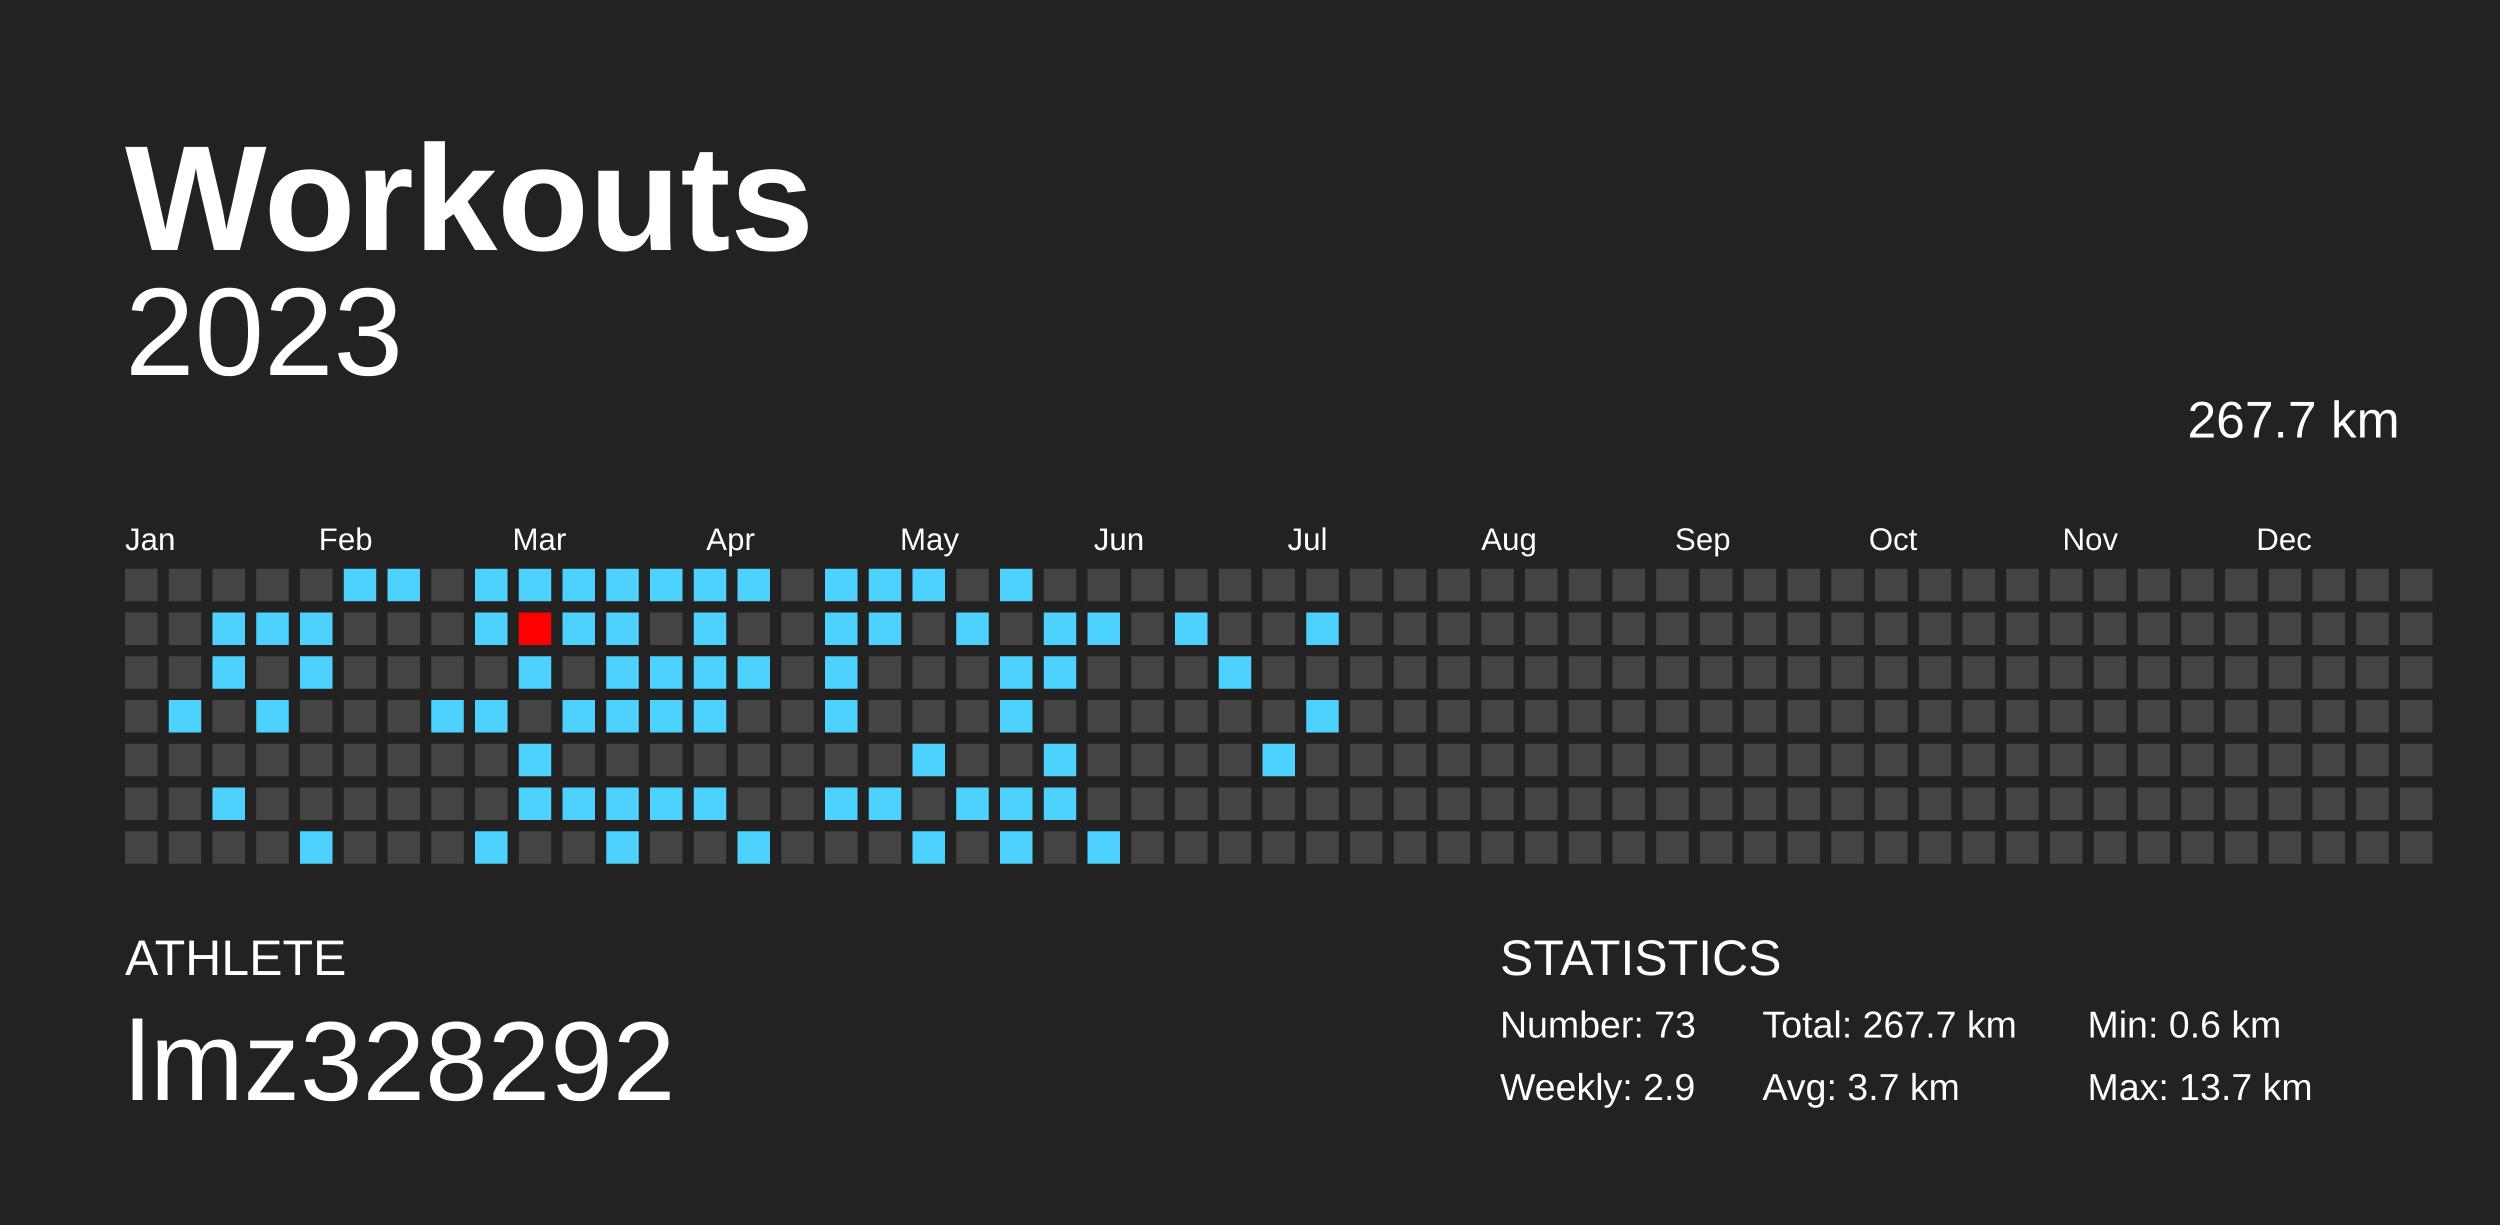
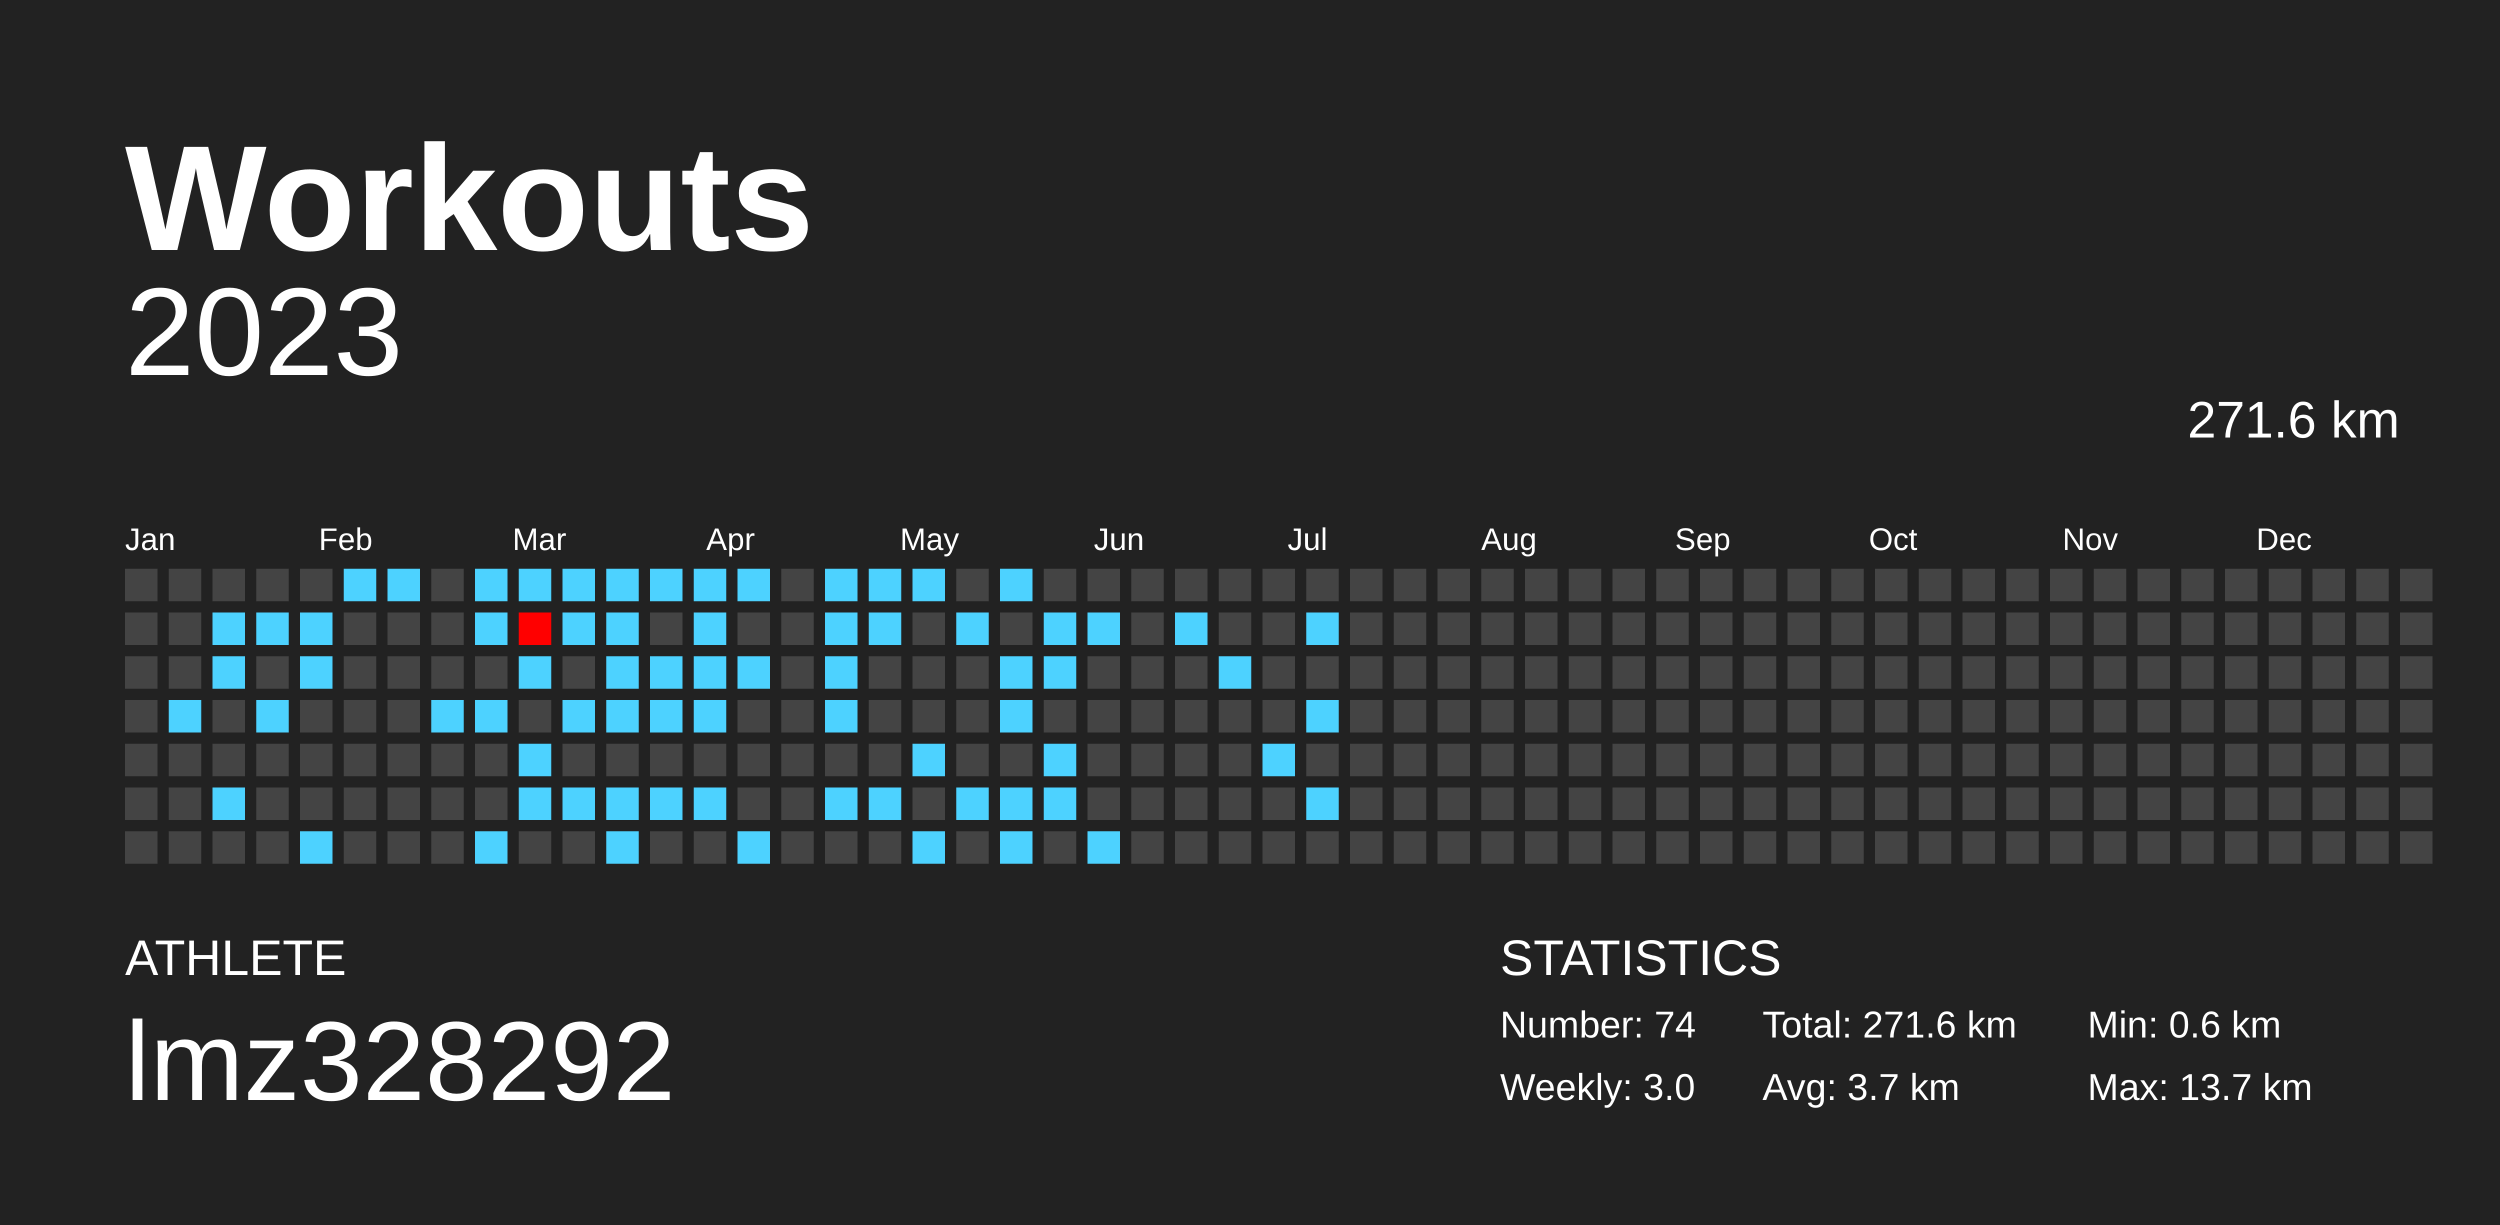
<svg xmlns="http://www.w3.org/2000/svg" baseProfile="full" height="98mm" version="1.1" viewBox="0,0,200,98" width="200mm">
  <defs />
  <rect fill="#222222" height="98" width="200" x="0" y="0" />
  <text fill="#FFFFFF" style="font-size:12px; font-family:Arial; font-weight:bold;" x="10" y="20">Workouts</text>
  <text fill="#FFFFFF" style="font-size:4px; font-family:Arial" x="10" y="78">ATHLETE</text>
  <text fill="#FFFFFF" style="font-size:9px; font-family:Arial" x="10" y="88">lmz328292</text>
  <text fill="#FFFFFF" style="font-size:4px; font-family:Arial" x="120" y="78">STATISTICS</text>
-   <text fill="#FFFFFF" style="font-size:3px; font-family:Arial" x="120" y="83">Number: 73</text>
-   <text fill="#FFFFFF" style="font-size:3px; font-family:Arial" x="120" y="88">Weekly: 2.9</text>
-   <text fill="#FFFFFF" style="font-size:3px; font-family:Arial" x="141" y="83">Total: 267.7 km</text>
+   <text fill="#FFFFFF" style="font-size:3px; font-family:Arial" x="120" y="83">Number: 74</text>
+   <text fill="#FFFFFF" style="font-size:3px; font-family:Arial" x="120" y="88">Weekly: 3.0</text>
+   <text fill="#FFFFFF" style="font-size:3px; font-family:Arial" x="141" y="83">Total: 271.6 km</text>
  <text fill="#FFFFFF" style="font-size:3px; font-family:Arial" x="141" y="88">Avg: 3.7 km</text>
  <text fill="#FFFFFF" style="font-size:3px; font-family:Arial" x="167" y="83">Min: 0.6 km</text>
  <text fill="#FFFFFF" style="font-size:3px; font-family:Arial" x="167" y="88">Max: 13.7 km</text>
  <text alignment-baseline="hanging" fill="#FFFFFF" style="font-size:10.0px; font-family:Arial;" x="10" y="30">2023</text>
-   <text alignment-baseline="hanging" fill="#FFFFFF" style="font-size:4.125px; font-family:Arial;" x="175" y="35">267.7 km</text>
+   <text alignment-baseline="hanging" fill="#FFFFFF" style="font-size:4.125px; font-family:Arial;" x="175" y="35">271.6 km</text>
  <text fill="#FFFFFF" style="font-size:2.5px; font-family:Arial" x="10.0" y="44">Jan</text>
  <text fill="#FFFFFF" style="font-size:2.5px; font-family:Arial" x="25.5" y="44">Feb</text>
  <text fill="#FFFFFF" style="font-size:2.5px; font-family:Arial" x="41.0" y="44">Mar</text>
  <text fill="#FFFFFF" style="font-size:2.5px; font-family:Arial" x="56.5" y="44">Apr</text>
  <text fill="#FFFFFF" style="font-size:2.5px; font-family:Arial" x="72.0" y="44">May</text>
  <text fill="#FFFFFF" style="font-size:2.5px; font-family:Arial" x="87.5" y="44">Jun</text>
  <text fill="#FFFFFF" style="font-size:2.5px; font-family:Arial" x="103.0" y="44">Jul</text>
  <text fill="#FFFFFF" style="font-size:2.5px; font-family:Arial" x="118.5" y="44">Aug</text>
  <text fill="#FFFFFF" style="font-size:2.5px; font-family:Arial" x="134.0" y="44">Sep</text>
  <text fill="#FFFFFF" style="font-size:2.5px; font-family:Arial" x="149.5" y="44">Oct</text>
  <text fill="#FFFFFF" style="font-size:2.5px; font-family:Arial" x="165.0" y="44">Nov</text>
  <text fill="#FFFFFF" style="font-size:2.5px; font-family:Arial" x="180.5" y="44">Dec</text>
  <rect fill="#444444" height="2.6" width="2.6" x="10.0" y="45.5" />
  <rect fill="#444444" height="2.6" width="2.6" x="10.0" y="49.0" />
  <rect fill="#444444" height="2.6" width="2.6" x="10.0" y="52.5" />
  <rect fill="#444444" height="2.6" width="2.6" x="10.0" y="56.0" />
  <rect fill="#444444" height="2.6" width="2.6" x="10.0" y="59.5" />
  <rect fill="#444444" height="2.6" width="2.6" x="10.0" y="63.0" />
  <rect fill="#444444" height="2.6" width="2.6" x="10.0" y="66.5" />
  <rect fill="#444444" height="2.6" width="2.6" x="13.5" y="45.5" />
  <rect fill="#444444" height="2.6" width="2.6" x="13.5" y="49.0" />
  <rect fill="#444444" height="2.6" width="2.6" x="13.5" y="52.5" />
  <rect fill="#4dd2ff" height="2.6" width="2.6" x="13.5" y="56.0" />
  <rect fill="#444444" height="2.6" width="2.6" x="13.5" y="59.5" />
  <rect fill="#444444" height="2.6" width="2.6" x="13.5" y="63.0" />
  <rect fill="#444444" height="2.6" width="2.6" x="13.5" y="66.5" />
  <rect fill="#444444" height="2.6" width="2.6" x="17.0" y="45.5" />
  <rect fill="#4dd2ff" height="2.6" width="2.6" x="17.0" y="49.0" />
  <rect fill="#4dd2ff" height="2.6" width="2.6" x="17.0" y="52.5" />
  <rect fill="#444444" height="2.6" width="2.6" x="17.0" y="56.0" />
  <rect fill="#444444" height="2.6" width="2.6" x="17.0" y="59.5" />
  <rect fill="#4dd2ff" height="2.6" width="2.6" x="17.0" y="63.0" />
  <rect fill="#444444" height="2.6" width="2.6" x="17.0" y="66.5" />
  <rect fill="#444444" height="2.6" width="2.6" x="20.5" y="45.5" />
  <rect fill="#4dd2ff" height="2.6" width="2.6" x="20.5" y="49.0" />
  <rect fill="#444444" height="2.6" width="2.6" x="20.5" y="52.5" />
  <rect fill="#4dd2ff" height="2.6" width="2.6" x="20.5" y="56.0" />
  <rect fill="#444444" height="2.6" width="2.6" x="20.5" y="59.5" />
  <rect fill="#444444" height="2.6" width="2.6" x="20.5" y="63.0" />
  <rect fill="#444444" height="2.6" width="2.6" x="20.5" y="66.5" />
  <rect fill="#444444" height="2.6" width="2.6" x="24.0" y="45.5" />
  <rect fill="#4dd2ff" height="2.6" width="2.6" x="24.0" y="49.0" />
  <rect fill="#4dd2ff" height="2.6" width="2.6" x="24.0" y="52.5" />
  <rect fill="#444444" height="2.6" width="2.6" x="24.0" y="56.0" />
  <rect fill="#444444" height="2.6" width="2.6" x="24.0" y="59.5" />
  <rect fill="#444444" height="2.6" width="2.6" x="24.0" y="63.0" />
  <rect fill="#4dd2ff" height="2.6" width="2.6" x="24.0" y="66.5" />
  <rect fill="#4dd2ff" height="2.6" width="2.6" x="27.5" y="45.5" />
  <rect fill="#444444" height="2.6" width="2.6" x="27.5" y="49.0" />
  <rect fill="#444444" height="2.6" width="2.6" x="27.5" y="52.5" />
  <rect fill="#444444" height="2.6" width="2.6" x="27.5" y="56.0" />
  <rect fill="#444444" height="2.6" width="2.6" x="27.5" y="59.5" />
  <rect fill="#444444" height="2.6" width="2.6" x="27.5" y="63.0" />
  <rect fill="#444444" height="2.6" width="2.6" x="27.5" y="66.5" />
  <rect fill="#4dd2ff" height="2.6" width="2.6" x="31.0" y="45.5" />
  <rect fill="#444444" height="2.6" width="2.6" x="31.0" y="49.0" />
  <rect fill="#444444" height="2.6" width="2.6" x="31.0" y="52.5" />
  <rect fill="#444444" height="2.6" width="2.6" x="31.0" y="56.0" />
  <rect fill="#444444" height="2.6" width="2.6" x="31.0" y="59.5" />
  <rect fill="#444444" height="2.6" width="2.6" x="31.0" y="63.0" />
  <rect fill="#444444" height="2.6" width="2.6" x="31.0" y="66.5" />
  <rect fill="#444444" height="2.6" width="2.6" x="34.5" y="45.5" />
  <rect fill="#444444" height="2.6" width="2.6" x="34.5" y="49.0" />
  <rect fill="#444444" height="2.6" width="2.6" x="34.5" y="52.5" />
  <rect fill="#4dd2ff" height="2.6" width="2.6" x="34.5" y="56.0" />
  <rect fill="#444444" height="2.6" width="2.6" x="34.5" y="59.5" />
  <rect fill="#444444" height="2.6" width="2.6" x="34.5" y="63.0" />
  <rect fill="#444444" height="2.6" width="2.6" x="34.5" y="66.5" />
  <rect fill="#4dd2ff" height="2.6" width="2.6" x="38.0" y="45.5" />
  <rect fill="#4dd2ff" height="2.6" width="2.6" x="38.0" y="49.0" />
  <rect fill="#444444" height="2.6" width="2.6" x="38.0" y="52.5" />
  <rect fill="#4dd2ff" height="2.6" width="2.6" x="38.0" y="56.0" />
  <rect fill="#444444" height="2.6" width="2.6" x="38.0" y="59.5" />
  <rect fill="#444444" height="2.6" width="2.6" x="38.0" y="63.0" />
  <rect fill="#4dd2ff" height="2.6" width="2.6" x="38.0" y="66.5" />
  <rect fill="#4dd2ff" height="2.6" width="2.6" x="41.5" y="45.5" />
  <rect fill="#ff0000" height="2.6" width="2.6" x="41.5" y="49.0" />
  <rect fill="#4dd2ff" height="2.6" width="2.6" x="41.5" y="52.5" />
  <rect fill="#444444" height="2.6" width="2.6" x="41.5" y="56.0" />
  <rect fill="#4dd2ff" height="2.6" width="2.6" x="41.5" y="59.5" />
  <rect fill="#4dd2ff" height="2.6" width="2.6" x="41.5" y="63.0" />
  <rect fill="#444444" height="2.6" width="2.6" x="41.5" y="66.5" />
  <rect fill="#4dd2ff" height="2.6" width="2.6" x="45.0" y="45.5" />
  <rect fill="#4dd2ff" height="2.6" width="2.6" x="45.0" y="49.0" />
  <rect fill="#444444" height="2.6" width="2.6" x="45.0" y="52.5" />
  <rect fill="#4dd2ff" height="2.6" width="2.6" x="45.0" y="56.0" />
  <rect fill="#444444" height="2.6" width="2.6" x="45.0" y="59.5" />
  <rect fill="#4dd2ff" height="2.6" width="2.6" x="45.0" y="63.0" />
  <rect fill="#444444" height="2.6" width="2.6" x="45.0" y="66.5" />
  <rect fill="#4dd2ff" height="2.6" width="2.6" x="48.5" y="45.5" />
  <rect fill="#4dd2ff" height="2.6" width="2.6" x="48.5" y="49.0" />
  <rect fill="#4dd2ff" height="2.6" width="2.6" x="48.5" y="52.5" />
  <rect fill="#4dd2ff" height="2.6" width="2.6" x="48.5" y="56.0" />
  <rect fill="#444444" height="2.6" width="2.6" x="48.5" y="59.5" />
  <rect fill="#4dd2ff" height="2.6" width="2.6" x="48.5" y="63.0" />
  <rect fill="#4dd2ff" height="2.6" width="2.6" x="48.5" y="66.5" />
  <rect fill="#4dd2ff" height="2.6" width="2.6" x="52.0" y="45.5" />
  <rect fill="#444444" height="2.6" width="2.6" x="52.0" y="49.0" />
  <rect fill="#4dd2ff" height="2.6" width="2.6" x="52.0" y="52.5" />
  <rect fill="#4dd2ff" height="2.6" width="2.6" x="52.0" y="56.0" />
  <rect fill="#444444" height="2.6" width="2.6" x="52.0" y="59.5" />
  <rect fill="#4dd2ff" height="2.6" width="2.6" x="52.0" y="63.0" />
  <rect fill="#444444" height="2.6" width="2.6" x="52.0" y="66.5" />
  <rect fill="#4dd2ff" height="2.6" width="2.6" x="55.5" y="45.5" />
  <rect fill="#4dd2ff" height="2.6" width="2.6" x="55.5" y="49.0" />
  <rect fill="#4dd2ff" height="2.6" width="2.6" x="55.5" y="52.5" />
  <rect fill="#4dd2ff" height="2.6" width="2.6" x="55.5" y="56.0" />
  <rect fill="#444444" height="2.6" width="2.6" x="55.5" y="59.5" />
  <rect fill="#4dd2ff" height="2.6" width="2.6" x="55.5" y="63.0" />
  <rect fill="#444444" height="2.6" width="2.6" x="55.5" y="66.5" />
  <rect fill="#4dd2ff" height="2.6" width="2.6" x="59.0" y="45.5" />
  <rect fill="#444444" height="2.6" width="2.6" x="59.0" y="49.0" />
  <rect fill="#4dd2ff" height="2.6" width="2.6" x="59.0" y="52.5" />
  <rect fill="#444444" height="2.6" width="2.6" x="59.0" y="56.0" />
  <rect fill="#444444" height="2.6" width="2.6" x="59.0" y="59.5" />
  <rect fill="#444444" height="2.6" width="2.6" x="59.0" y="63.0" />
  <rect fill="#4dd2ff" height="2.6" width="2.6" x="59.0" y="66.5" />
  <rect fill="#444444" height="2.6" width="2.6" x="62.5" y="45.5" />
  <rect fill="#444444" height="2.6" width="2.6" x="62.5" y="49.0" />
  <rect fill="#444444" height="2.6" width="2.6" x="62.5" y="52.5" />
  <rect fill="#444444" height="2.6" width="2.6" x="62.5" y="56.0" />
  <rect fill="#444444" height="2.6" width="2.6" x="62.5" y="59.5" />
  <rect fill="#444444" height="2.6" width="2.6" x="62.5" y="63.0" />
  <rect fill="#444444" height="2.6" width="2.6" x="62.5" y="66.5" />
  <rect fill="#4dd2ff" height="2.6" width="2.6" x="66.0" y="45.5" />
  <rect fill="#4dd2ff" height="2.6" width="2.6" x="66.0" y="49.0" />
  <rect fill="#4dd2ff" height="2.6" width="2.6" x="66.0" y="52.5" />
  <rect fill="#4dd2ff" height="2.6" width="2.6" x="66.0" y="56.0" />
  <rect fill="#444444" height="2.6" width="2.6" x="66.0" y="59.5" />
  <rect fill="#4dd2ff" height="2.6" width="2.6" x="66.0" y="63.0" />
  <rect fill="#444444" height="2.6" width="2.6" x="66.0" y="66.5" />
  <rect fill="#4dd2ff" height="2.6" width="2.6" x="69.5" y="45.5" />
  <rect fill="#4dd2ff" height="2.6" width="2.6" x="69.5" y="49.0" />
  <rect fill="#444444" height="2.6" width="2.6" x="69.5" y="52.5" />
  <rect fill="#444444" height="2.6" width="2.6" x="69.5" y="56.0" />
  <rect fill="#444444" height="2.6" width="2.6" x="69.5" y="59.5" />
  <rect fill="#4dd2ff" height="2.6" width="2.6" x="69.5" y="63.0" />
  <rect fill="#444444" height="2.6" width="2.6" x="69.5" y="66.5" />
  <rect fill="#4dd2ff" height="2.6" width="2.6" x="73.0" y="45.5" />
  <rect fill="#444444" height="2.6" width="2.6" x="73.0" y="49.0" />
  <rect fill="#444444" height="2.6" width="2.6" x="73.0" y="52.5" />
  <rect fill="#444444" height="2.6" width="2.6" x="73.0" y="56.0" />
  <rect fill="#4dd2ff" height="2.6" width="2.6" x="73.0" y="59.5" />
  <rect fill="#444444" height="2.6" width="2.6" x="73.0" y="63.0" />
  <rect fill="#4dd2ff" height="2.6" width="2.6" x="73.0" y="66.5" />
  <rect fill="#444444" height="2.6" width="2.6" x="76.5" y="45.5" />
  <rect fill="#4dd2ff" height="2.6" width="2.6" x="76.5" y="49.0" />
  <rect fill="#444444" height="2.6" width="2.6" x="76.5" y="52.5" />
  <rect fill="#444444" height="2.6" width="2.6" x="76.5" y="56.0" />
  <rect fill="#444444" height="2.6" width="2.6" x="76.5" y="59.5" />
  <rect fill="#4dd2ff" height="2.6" width="2.6" x="76.5" y="63.0" />
  <rect fill="#444444" height="2.6" width="2.6" x="76.5" y="66.5" />
  <rect fill="#4dd2ff" height="2.6" width="2.6" x="80.0" y="45.5" />
  <rect fill="#444444" height="2.6" width="2.6" x="80.0" y="49.0" />
  <rect fill="#4dd2ff" height="2.6" width="2.6" x="80.0" y="52.5" />
  <rect fill="#4dd2ff" height="2.6" width="2.6" x="80.0" y="56.0" />
  <rect fill="#444444" height="2.6" width="2.6" x="80.0" y="59.5" />
  <rect fill="#4dd2ff" height="2.6" width="2.6" x="80.0" y="63.0" />
  <rect fill="#4dd2ff" height="2.6" width="2.6" x="80.0" y="66.5" />
  <rect fill="#444444" height="2.6" width="2.6" x="83.5" y="45.5" />
  <rect fill="#4dd2ff" height="2.6" width="2.6" x="83.5" y="49.0" />
  <rect fill="#4dd2ff" height="2.6" width="2.6" x="83.5" y="52.5" />
  <rect fill="#444444" height="2.6" width="2.6" x="83.5" y="56.0" />
  <rect fill="#4dd2ff" height="2.6" width="2.6" x="83.5" y="59.5" />
  <rect fill="#4dd2ff" height="2.6" width="2.6" x="83.5" y="63.0" />
  <rect fill="#444444" height="2.6" width="2.6" x="83.5" y="66.5" />
  <rect fill="#444444" height="2.6" width="2.6" x="87.0" y="45.5" />
  <rect fill="#4dd2ff" height="2.6" width="2.6" x="87.0" y="49.0" />
  <rect fill="#444444" height="2.6" width="2.6" x="87.0" y="52.5" />
  <rect fill="#444444" height="2.6" width="2.6" x="87.0" y="56.0" />
  <rect fill="#444444" height="2.6" width="2.6" x="87.0" y="59.5" />
  <rect fill="#444444" height="2.6" width="2.6" x="87.0" y="63.0" />
  <rect fill="#4dd2ff" height="2.6" width="2.6" x="87.0" y="66.5" />
  <rect fill="#444444" height="2.6" width="2.6" x="90.5" y="45.5" />
  <rect fill="#444444" height="2.6" width="2.6" x="90.5" y="49.0" />
  <rect fill="#444444" height="2.6" width="2.6" x="90.5" y="52.5" />
  <rect fill="#444444" height="2.6" width="2.6" x="90.5" y="56.0" />
  <rect fill="#444444" height="2.6" width="2.6" x="90.5" y="59.5" />
  <rect fill="#444444" height="2.6" width="2.6" x="90.5" y="63.0" />
  <rect fill="#444444" height="2.6" width="2.6" x="90.5" y="66.5" />
  <rect fill="#444444" height="2.6" width="2.6" x="94.0" y="45.5" />
  <rect fill="#4dd2ff" height="2.6" width="2.6" x="94.0" y="49.0" />
  <rect fill="#444444" height="2.6" width="2.6" x="94.0" y="52.5" />
  <rect fill="#444444" height="2.6" width="2.6" x="94.0" y="56.0" />
  <rect fill="#444444" height="2.6" width="2.6" x="94.0" y="59.5" />
  <rect fill="#444444" height="2.6" width="2.6" x="94.0" y="63.0" />
  <rect fill="#444444" height="2.6" width="2.6" x="94.0" y="66.5" />
  <rect fill="#444444" height="2.6" width="2.6" x="97.5" y="45.5" />
  <rect fill="#444444" height="2.6" width="2.6" x="97.5" y="49.0" />
  <rect fill="#4dd2ff" height="2.6" width="2.6" x="97.5" y="52.5" />
  <rect fill="#444444" height="2.6" width="2.6" x="97.5" y="56.0" />
  <rect fill="#444444" height="2.6" width="2.6" x="97.5" y="59.5" />
  <rect fill="#444444" height="2.6" width="2.6" x="97.5" y="63.0" />
  <rect fill="#444444" height="2.6" width="2.6" x="97.5" y="66.5" />
  <rect fill="#444444" height="2.6" width="2.6" x="101.0" y="45.5" />
  <rect fill="#444444" height="2.6" width="2.6" x="101.0" y="49.0" />
  <rect fill="#444444" height="2.6" width="2.6" x="101.0" y="52.5" />
  <rect fill="#444444" height="2.6" width="2.6" x="101.0" y="56.0" />
  <rect fill="#4dd2ff" height="2.6" width="2.6" x="101.0" y="59.5" />
  <rect fill="#444444" height="2.6" width="2.6" x="101.0" y="63.0" />
  <rect fill="#444444" height="2.6" width="2.6" x="101.0" y="66.5" />
  <rect fill="#444444" height="2.6" width="2.6" x="104.5" y="45.5" />
  <rect fill="#4dd2ff" height="2.6" width="2.6" x="104.5" y="49.0" />
  <rect fill="#444444" height="2.6" width="2.6" x="104.5" y="52.5" />
  <rect fill="#4dd2ff" height="2.6" width="2.6" x="104.5" y="56.0" />
  <rect fill="#444444" height="2.6" width="2.6" x="104.5" y="59.5" />
-   <rect fill="#444444" height="2.6" width="2.6" x="104.5" y="63.0" />
+   <rect fill="#4dd2ff" height="2.6" width="2.6" x="104.5" y="63.0" />
  <rect fill="#444444" height="2.6" width="2.6" x="104.5" y="66.5" />
  <rect fill="#444444" height="2.6" width="2.6" x="108.0" y="45.5" />
  <rect fill="#444444" height="2.6" width="2.6" x="108.0" y="49.0" />
  <rect fill="#444444" height="2.6" width="2.6" x="108.0" y="52.5" />
  <rect fill="#444444" height="2.6" width="2.6" x="108.0" y="56.0" />
  <rect fill="#444444" height="2.6" width="2.6" x="108.0" y="59.5" />
  <rect fill="#444444" height="2.6" width="2.6" x="108.0" y="63.0" />
  <rect fill="#444444" height="2.6" width="2.6" x="108.0" y="66.5" />
  <rect fill="#444444" height="2.6" width="2.6" x="111.5" y="45.5" />
  <rect fill="#444444" height="2.6" width="2.6" x="111.5" y="49.0" />
  <rect fill="#444444" height="2.6" width="2.6" x="111.5" y="52.5" />
  <rect fill="#444444" height="2.6" width="2.6" x="111.5" y="56.0" />
  <rect fill="#444444" height="2.6" width="2.6" x="111.5" y="59.5" />
  <rect fill="#444444" height="2.6" width="2.6" x="111.5" y="63.0" />
  <rect fill="#444444" height="2.6" width="2.6" x="111.5" y="66.5" />
  <rect fill="#444444" height="2.6" width="2.6" x="115.0" y="45.5" />
  <rect fill="#444444" height="2.6" width="2.6" x="115.0" y="49.0" />
  <rect fill="#444444" height="2.6" width="2.6" x="115.0" y="52.5" />
  <rect fill="#444444" height="2.6" width="2.6" x="115.0" y="56.0" />
  <rect fill="#444444" height="2.6" width="2.6" x="115.0" y="59.5" />
  <rect fill="#444444" height="2.6" width="2.6" x="115.0" y="63.0" />
  <rect fill="#444444" height="2.6" width="2.6" x="115.0" y="66.5" />
  <rect fill="#444444" height="2.6" width="2.6" x="118.5" y="45.5" />
  <rect fill="#444444" height="2.6" width="2.6" x="118.5" y="49.0" />
  <rect fill="#444444" height="2.6" width="2.6" x="118.5" y="52.5" />
  <rect fill="#444444" height="2.6" width="2.6" x="118.5" y="56.0" />
  <rect fill="#444444" height="2.6" width="2.6" x="118.5" y="59.5" />
  <rect fill="#444444" height="2.6" width="2.6" x="118.5" y="63.0" />
  <rect fill="#444444" height="2.6" width="2.6" x="118.5" y="66.5" />
  <rect fill="#444444" height="2.6" width="2.6" x="122.0" y="45.5" />
  <rect fill="#444444" height="2.6" width="2.6" x="122.0" y="49.0" />
  <rect fill="#444444" height="2.6" width="2.6" x="122.0" y="52.5" />
  <rect fill="#444444" height="2.6" width="2.6" x="122.0" y="56.0" />
  <rect fill="#444444" height="2.6" width="2.6" x="122.0" y="59.5" />
  <rect fill="#444444" height="2.6" width="2.6" x="122.0" y="63.0" />
  <rect fill="#444444" height="2.6" width="2.6" x="122.0" y="66.5" />
  <rect fill="#444444" height="2.6" width="2.6" x="125.5" y="45.5" />
  <rect fill="#444444" height="2.6" width="2.6" x="125.5" y="49.0" />
  <rect fill="#444444" height="2.6" width="2.6" x="125.5" y="52.5" />
  <rect fill="#444444" height="2.6" width="2.6" x="125.5" y="56.0" />
  <rect fill="#444444" height="2.6" width="2.6" x="125.5" y="59.5" />
  <rect fill="#444444" height="2.6" width="2.6" x="125.5" y="63.0" />
  <rect fill="#444444" height="2.6" width="2.6" x="125.5" y="66.5" />
  <rect fill="#444444" height="2.6" width="2.6" x="129.0" y="45.5" />
  <rect fill="#444444" height="2.6" width="2.6" x="129.0" y="49.0" />
  <rect fill="#444444" height="2.6" width="2.6" x="129.0" y="52.5" />
  <rect fill="#444444" height="2.6" width="2.6" x="129.0" y="56.0" />
  <rect fill="#444444" height="2.6" width="2.6" x="129.0" y="59.5" />
  <rect fill="#444444" height="2.6" width="2.6" x="129.0" y="63.0" />
  <rect fill="#444444" height="2.6" width="2.6" x="129.0" y="66.5" />
  <rect fill="#444444" height="2.6" width="2.6" x="132.5" y="45.5" />
  <rect fill="#444444" height="2.6" width="2.6" x="132.5" y="49.0" />
  <rect fill="#444444" height="2.6" width="2.6" x="132.5" y="52.5" />
  <rect fill="#444444" height="2.6" width="2.6" x="132.5" y="56.0" />
  <rect fill="#444444" height="2.6" width="2.6" x="132.5" y="59.5" />
  <rect fill="#444444" height="2.6" width="2.6" x="132.5" y="63.0" />
  <rect fill="#444444" height="2.6" width="2.6" x="132.5" y="66.5" />
  <rect fill="#444444" height="2.6" width="2.6" x="136.0" y="45.5" />
  <rect fill="#444444" height="2.6" width="2.6" x="136.0" y="49.0" />
  <rect fill="#444444" height="2.6" width="2.6" x="136.0" y="52.5" />
  <rect fill="#444444" height="2.6" width="2.6" x="136.0" y="56.0" />
  <rect fill="#444444" height="2.6" width="2.6" x="136.0" y="59.5" />
  <rect fill="#444444" height="2.6" width="2.6" x="136.0" y="63.0" />
  <rect fill="#444444" height="2.6" width="2.6" x="136.0" y="66.5" />
  <rect fill="#444444" height="2.6" width="2.6" x="139.5" y="45.5" />
  <rect fill="#444444" height="2.6" width="2.6" x="139.5" y="49.0" />
  <rect fill="#444444" height="2.6" width="2.6" x="139.5" y="52.5" />
  <rect fill="#444444" height="2.6" width="2.6" x="139.5" y="56.0" />
  <rect fill="#444444" height="2.6" width="2.6" x="139.5" y="59.5" />
  <rect fill="#444444" height="2.6" width="2.6" x="139.5" y="63.0" />
  <rect fill="#444444" height="2.6" width="2.6" x="139.5" y="66.5" />
  <rect fill="#444444" height="2.6" width="2.6" x="143.0" y="45.5" />
  <rect fill="#444444" height="2.6" width="2.6" x="143.0" y="49.0" />
  <rect fill="#444444" height="2.6" width="2.6" x="143.0" y="52.5" />
  <rect fill="#444444" height="2.6" width="2.6" x="143.0" y="56.0" />
  <rect fill="#444444" height="2.6" width="2.6" x="143.0" y="59.5" />
  <rect fill="#444444" height="2.6" width="2.6" x="143.0" y="63.0" />
  <rect fill="#444444" height="2.6" width="2.6" x="143.0" y="66.5" />
  <rect fill="#444444" height="2.6" width="2.6" x="146.5" y="45.5" />
  <rect fill="#444444" height="2.6" width="2.6" x="146.5" y="49.0" />
  <rect fill="#444444" height="2.6" width="2.6" x="146.5" y="52.5" />
  <rect fill="#444444" height="2.6" width="2.6" x="146.5" y="56.0" />
  <rect fill="#444444" height="2.6" width="2.6" x="146.5" y="59.5" />
  <rect fill="#444444" height="2.6" width="2.6" x="146.5" y="63.0" />
  <rect fill="#444444" height="2.6" width="2.6" x="146.5" y="66.5" />
  <rect fill="#444444" height="2.6" width="2.6" x="150.0" y="45.5" />
  <rect fill="#444444" height="2.6" width="2.6" x="150.0" y="49.0" />
  <rect fill="#444444" height="2.6" width="2.6" x="150.0" y="52.5" />
  <rect fill="#444444" height="2.6" width="2.6" x="150.0" y="56.0" />
  <rect fill="#444444" height="2.6" width="2.6" x="150.0" y="59.5" />
  <rect fill="#444444" height="2.6" width="2.6" x="150.0" y="63.0" />
  <rect fill="#444444" height="2.6" width="2.6" x="150.0" y="66.5" />
  <rect fill="#444444" height="2.6" width="2.6" x="153.5" y="45.5" />
  <rect fill="#444444" height="2.6" width="2.6" x="153.5" y="49.0" />
  <rect fill="#444444" height="2.6" width="2.6" x="153.5" y="52.5" />
  <rect fill="#444444" height="2.6" width="2.6" x="153.5" y="56.0" />
  <rect fill="#444444" height="2.6" width="2.6" x="153.5" y="59.5" />
  <rect fill="#444444" height="2.6" width="2.6" x="153.5" y="63.0" />
  <rect fill="#444444" height="2.6" width="2.6" x="153.5" y="66.5" />
  <rect fill="#444444" height="2.6" width="2.6" x="157.0" y="45.5" />
  <rect fill="#444444" height="2.6" width="2.6" x="157.0" y="49.0" />
  <rect fill="#444444" height="2.6" width="2.6" x="157.0" y="52.5" />
  <rect fill="#444444" height="2.6" width="2.6" x="157.0" y="56.0" />
  <rect fill="#444444" height="2.6" width="2.6" x="157.0" y="59.5" />
  <rect fill="#444444" height="2.6" width="2.6" x="157.0" y="63.0" />
  <rect fill="#444444" height="2.6" width="2.6" x="157.0" y="66.5" />
  <rect fill="#444444" height="2.6" width="2.6" x="160.5" y="45.5" />
  <rect fill="#444444" height="2.6" width="2.6" x="160.5" y="49.0" />
  <rect fill="#444444" height="2.6" width="2.6" x="160.5" y="52.5" />
  <rect fill="#444444" height="2.6" width="2.6" x="160.5" y="56.0" />
  <rect fill="#444444" height="2.6" width="2.6" x="160.5" y="59.5" />
  <rect fill="#444444" height="2.6" width="2.6" x="160.5" y="63.0" />
  <rect fill="#444444" height="2.6" width="2.6" x="160.5" y="66.5" />
  <rect fill="#444444" height="2.6" width="2.6" x="164.0" y="45.5" />
  <rect fill="#444444" height="2.6" width="2.6" x="164.0" y="49.0" />
  <rect fill="#444444" height="2.6" width="2.6" x="164.0" y="52.5" />
  <rect fill="#444444" height="2.6" width="2.6" x="164.0" y="56.0" />
  <rect fill="#444444" height="2.6" width="2.6" x="164.0" y="59.5" />
  <rect fill="#444444" height="2.6" width="2.6" x="164.0" y="63.0" />
  <rect fill="#444444" height="2.6" width="2.6" x="164.0" y="66.5" />
  <rect fill="#444444" height="2.6" width="2.6" x="167.5" y="45.5" />
  <rect fill="#444444" height="2.6" width="2.6" x="167.5" y="49.0" />
  <rect fill="#444444" height="2.6" width="2.6" x="167.5" y="52.5" />
  <rect fill="#444444" height="2.6" width="2.6" x="167.5" y="56.0" />
  <rect fill="#444444" height="2.6" width="2.6" x="167.5" y="59.5" />
  <rect fill="#444444" height="2.6" width="2.6" x="167.5" y="63.0" />
  <rect fill="#444444" height="2.6" width="2.6" x="167.5" y="66.5" />
  <rect fill="#444444" height="2.6" width="2.6" x="171.0" y="45.5" />
  <rect fill="#444444" height="2.6" width="2.6" x="171.0" y="49.0" />
  <rect fill="#444444" height="2.6" width="2.6" x="171.0" y="52.5" />
  <rect fill="#444444" height="2.6" width="2.6" x="171.0" y="56.0" />
  <rect fill="#444444" height="2.6" width="2.6" x="171.0" y="59.5" />
  <rect fill="#444444" height="2.6" width="2.6" x="171.0" y="63.0" />
  <rect fill="#444444" height="2.6" width="2.6" x="171.0" y="66.5" />
  <rect fill="#444444" height="2.6" width="2.6" x="174.5" y="45.5" />
  <rect fill="#444444" height="2.6" width="2.6" x="174.5" y="49.0" />
  <rect fill="#444444" height="2.6" width="2.6" x="174.5" y="52.5" />
  <rect fill="#444444" height="2.6" width="2.6" x="174.5" y="56.0" />
  <rect fill="#444444" height="2.6" width="2.6" x="174.5" y="59.5" />
  <rect fill="#444444" height="2.6" width="2.6" x="174.5" y="63.0" />
  <rect fill="#444444" height="2.6" width="2.6" x="174.5" y="66.5" />
  <rect fill="#444444" height="2.6" width="2.6" x="178.0" y="45.5" />
  <rect fill="#444444" height="2.6" width="2.6" x="178.0" y="49.0" />
  <rect fill="#444444" height="2.6" width="2.6" x="178.0" y="52.5" />
  <rect fill="#444444" height="2.6" width="2.6" x="178.0" y="56.0" />
  <rect fill="#444444" height="2.6" width="2.6" x="178.0" y="59.5" />
  <rect fill="#444444" height="2.6" width="2.6" x="178.0" y="63.0" />
  <rect fill="#444444" height="2.6" width="2.6" x="178.0" y="66.5" />
  <rect fill="#444444" height="2.6" width="2.6" x="181.5" y="45.5" />
  <rect fill="#444444" height="2.6" width="2.6" x="181.5" y="49.0" />
  <rect fill="#444444" height="2.6" width="2.6" x="181.5" y="52.5" />
  <rect fill="#444444" height="2.6" width="2.6" x="181.5" y="56.0" />
  <rect fill="#444444" height="2.6" width="2.6" x="181.5" y="59.5" />
  <rect fill="#444444" height="2.6" width="2.6" x="181.5" y="63.0" />
  <rect fill="#444444" height="2.6" width="2.6" x="181.5" y="66.5" />
  <rect fill="#444444" height="2.6" width="2.6" x="185.0" y="45.5" />
  <rect fill="#444444" height="2.6" width="2.6" x="185.0" y="49.0" />
  <rect fill="#444444" height="2.6" width="2.6" x="185.0" y="52.5" />
  <rect fill="#444444" height="2.6" width="2.6" x="185.0" y="56.0" />
  <rect fill="#444444" height="2.6" width="2.6" x="185.0" y="59.5" />
  <rect fill="#444444" height="2.6" width="2.6" x="185.0" y="63.0" />
  <rect fill="#444444" height="2.6" width="2.6" x="185.0" y="66.5" />
  <rect fill="#444444" height="2.6" width="2.6" x="188.5" y="45.5" />
  <rect fill="#444444" height="2.6" width="2.6" x="188.5" y="49.0" />
  <rect fill="#444444" height="2.6" width="2.6" x="188.5" y="52.5" />
  <rect fill="#444444" height="2.6" width="2.6" x="188.5" y="56.0" />
  <rect fill="#444444" height="2.6" width="2.6" x="188.5" y="59.5" />
  <rect fill="#444444" height="2.6" width="2.6" x="188.5" y="63.0" />
  <rect fill="#444444" height="2.6" width="2.6" x="188.5" y="66.5" />
  <rect fill="#444444" height="2.6" width="2.6" x="192.0" y="45.5" />
  <rect fill="#444444" height="2.6" width="2.6" x="192.0" y="49.0" />
  <rect fill="#444444" height="2.6" width="2.6" x="192.0" y="52.5" />
  <rect fill="#444444" height="2.6" width="2.6" x="192.0" y="56.0" />
  <rect fill="#444444" height="2.6" width="2.6" x="192.0" y="59.5" />
  <rect fill="#444444" height="2.6" width="2.6" x="192.0" y="63.0" />
  <rect fill="#444444" height="2.6" width="2.6" x="192.0" y="66.5" />
</svg>
